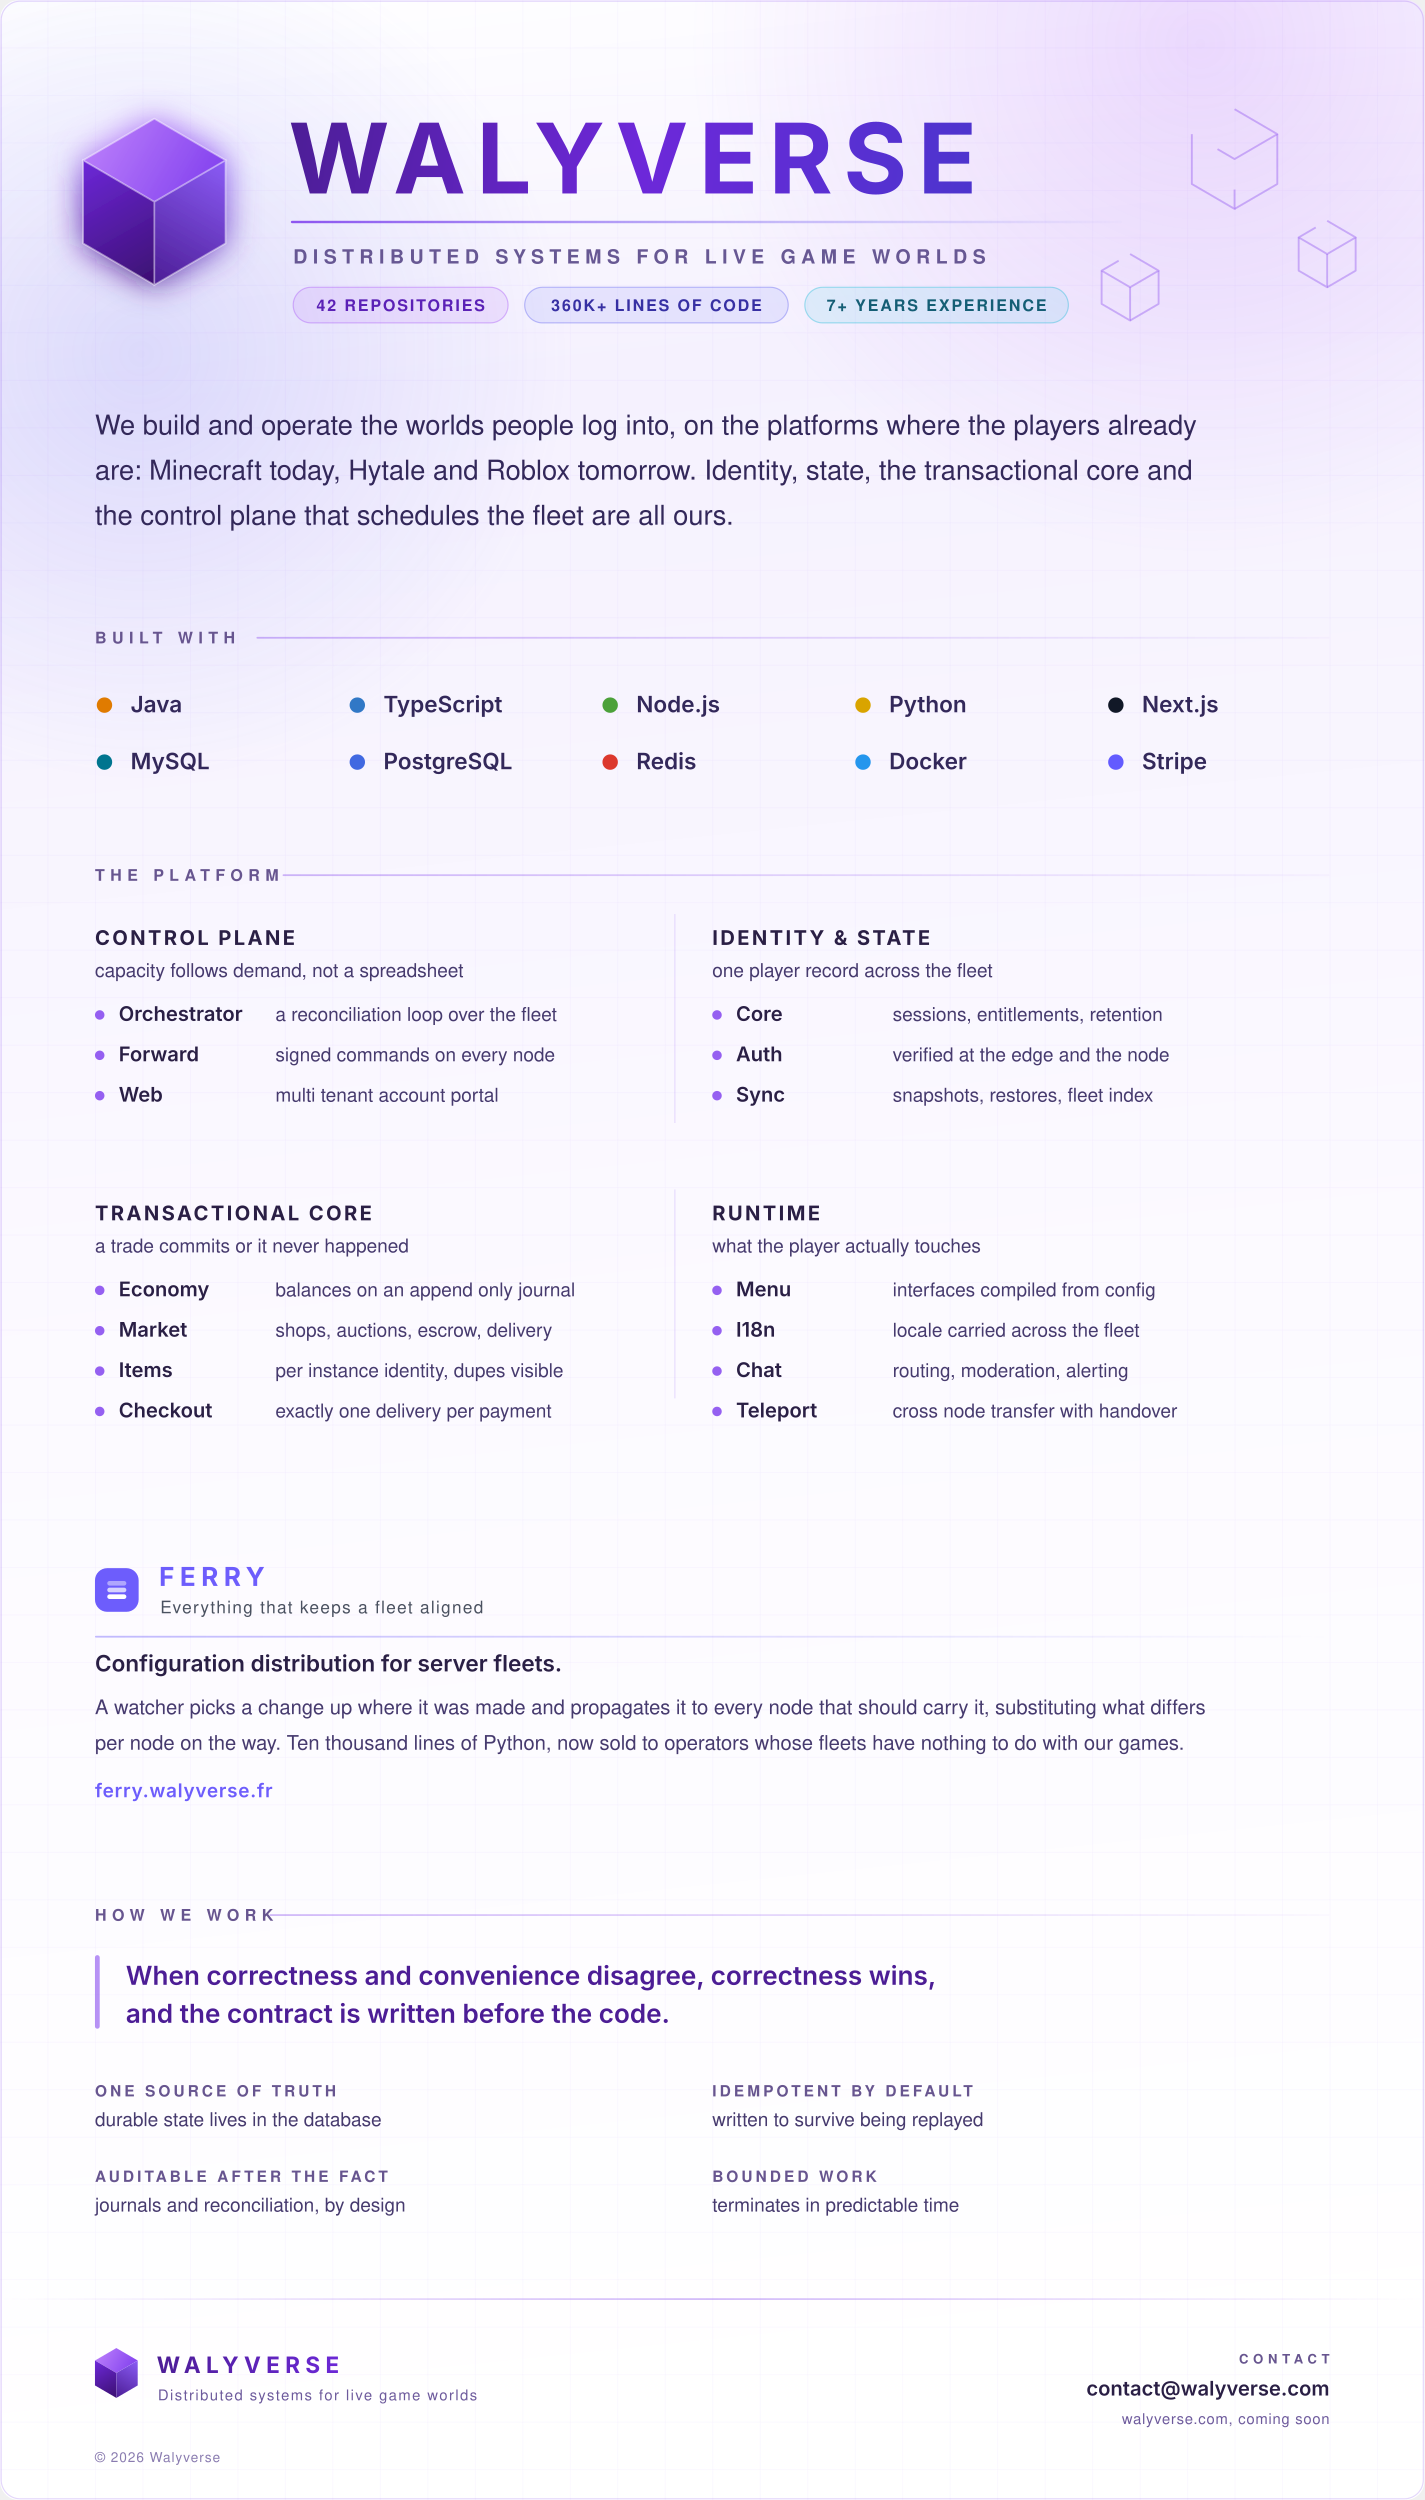
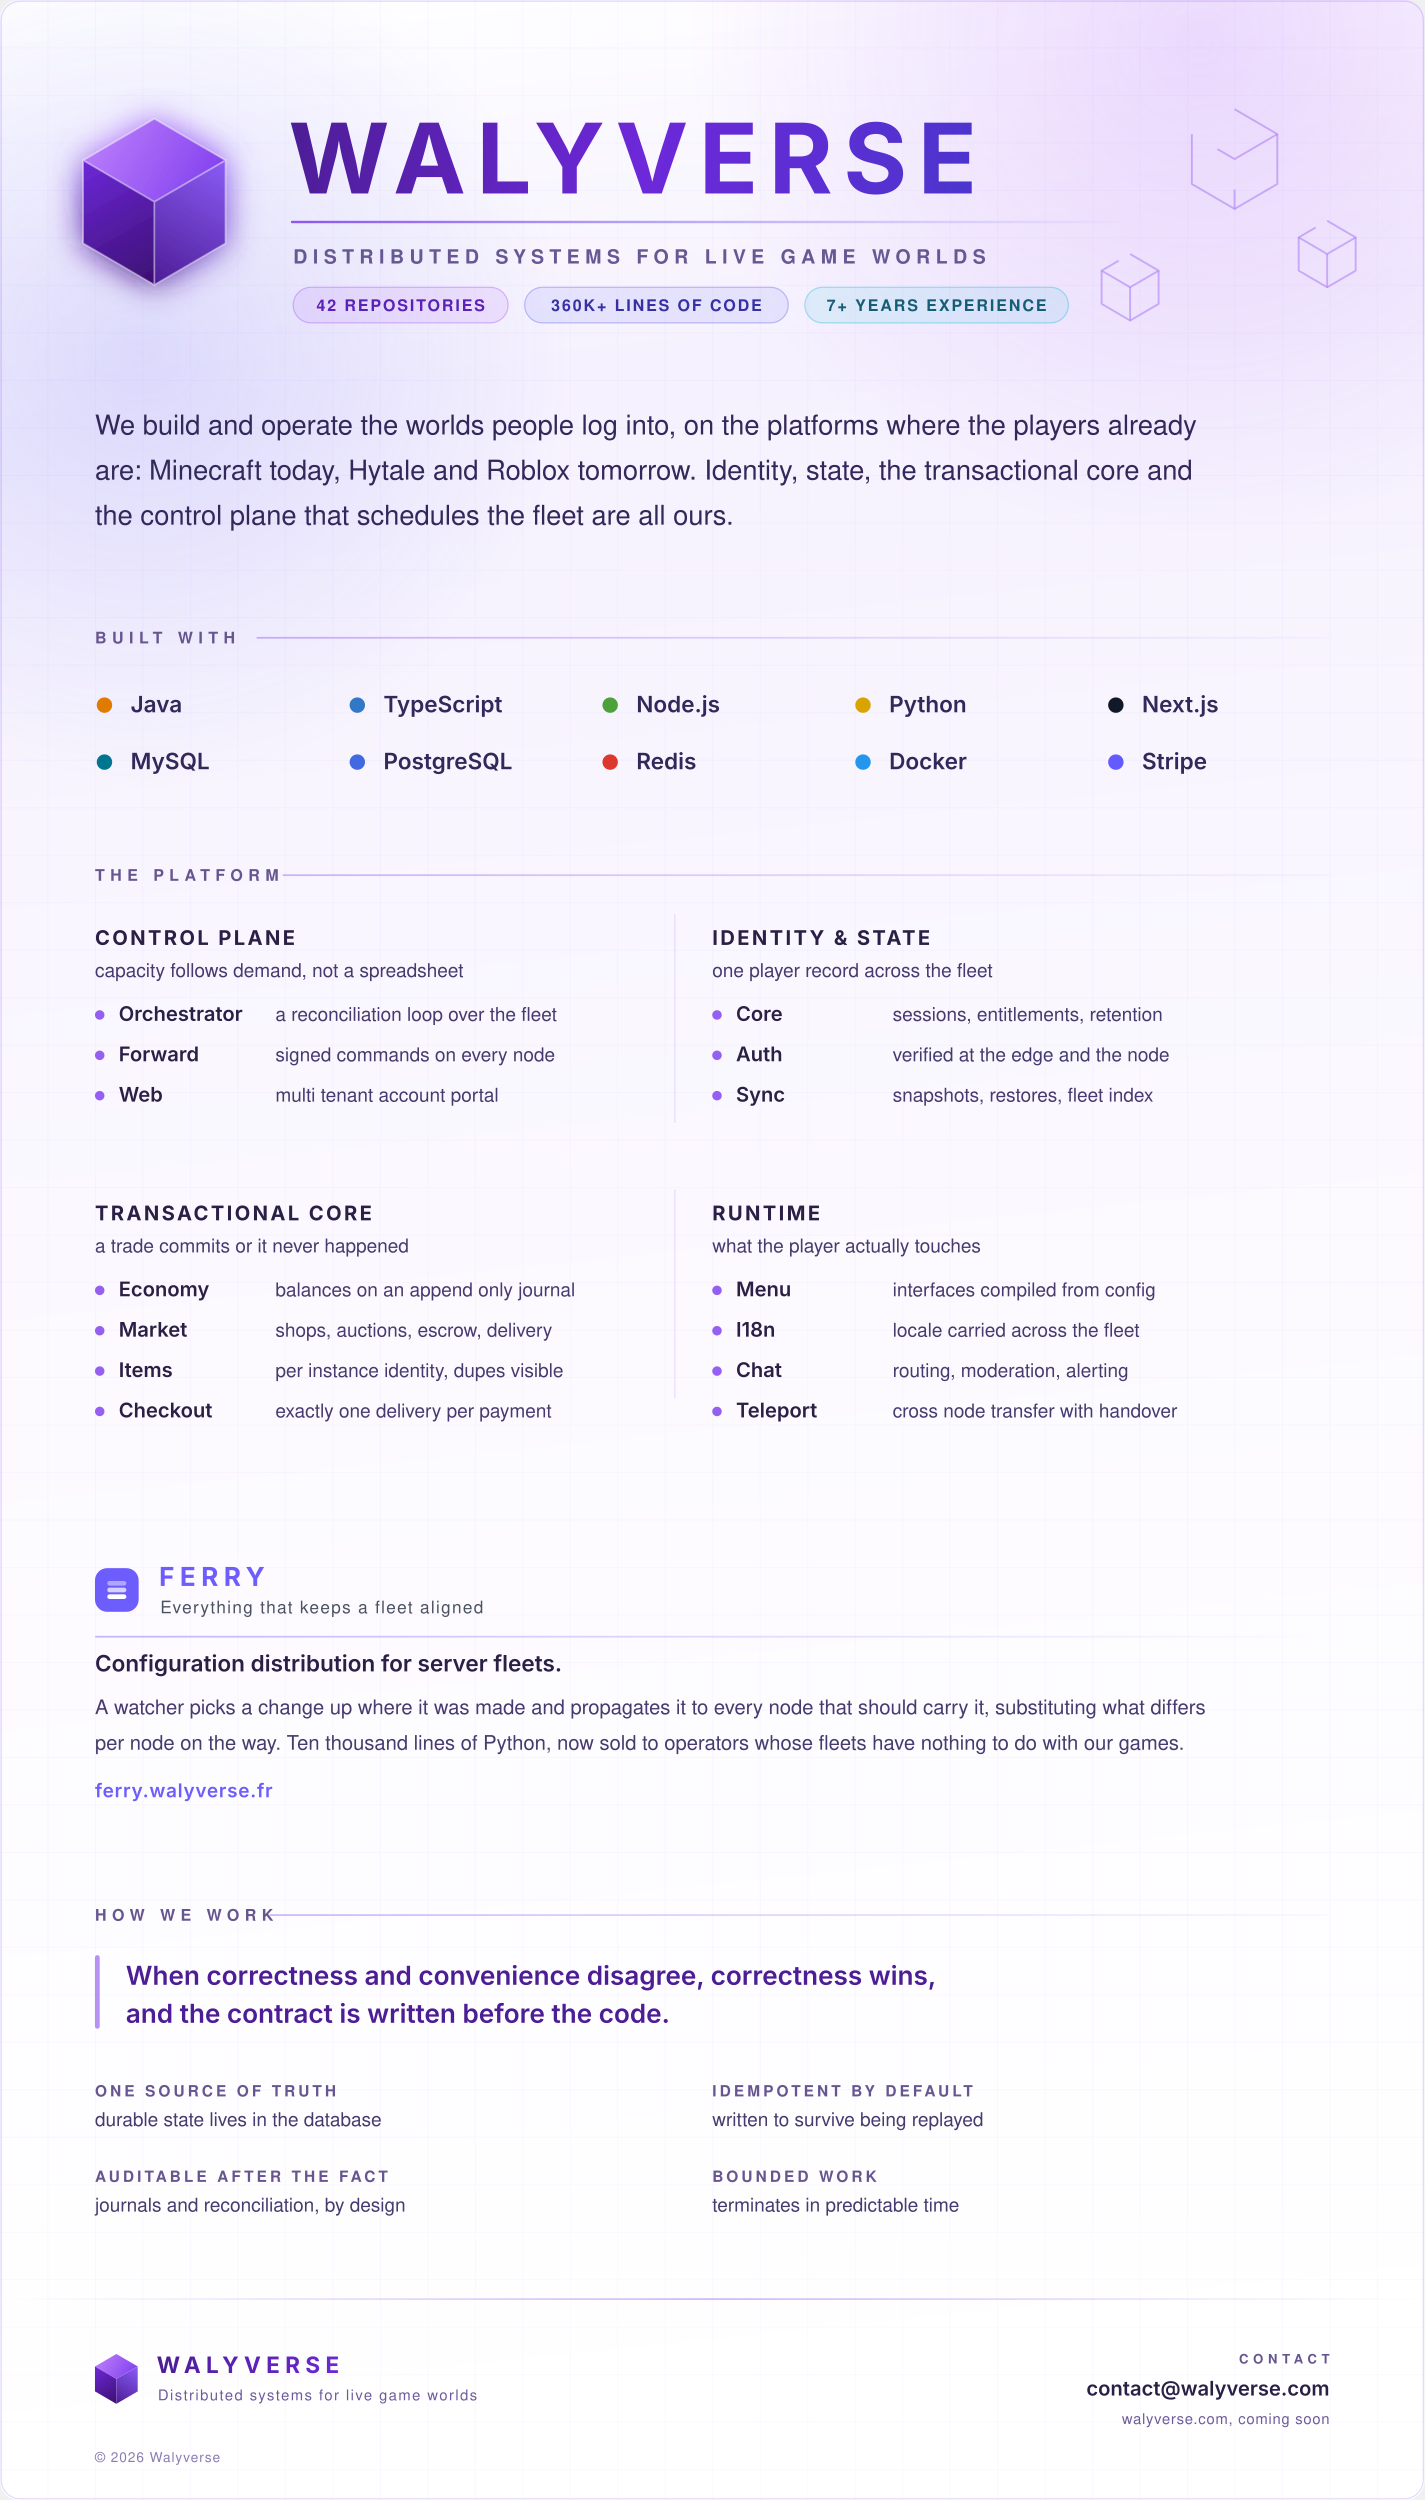
<svg xmlns="http://www.w3.org/2000/svg" width="1200" height="2106" viewBox="0 0 1200 2106" role="img" aria-label="Walyverse, distributed systems for live game worlds. 42 repositories, 360K+ lines of code, 7+ years, 50K+ players. Control plane, identity and state, transactional core, runtime. Ferry, configuration distribution for server fleets. Built with Java, TypeScript, Node.js, Python, Next.js, MySQL, PostgreSQL, Redis, Docker and Stripe. Contact contact@walyverse.com">
  <defs>
    <linearGradient id="bg" x1="0" y1="0" x2="220" y2="2106" gradientUnits="userSpaceOnUse">
      <stop offset="0" stop-color="#FFFFFF" />
      <stop offset=".17" stop-color="#F5F1FE" />
      <stop offset=".55" stop-color="#FCFAFF" />
      <stop offset="1" stop-color="#FFFFFF" />
    </linearGradient>
    <radialGradient id="glow" cx="0" cy="0" r="1" gradientUnits="userSpaceOnUse" gradientTransform="translate(1010 40) scale(430)">
      <stop offset="0" stop-color="#A855F7" stop-opacity=".20" />
      <stop offset="1" stop-color="#A855F7" stop-opacity="0" />
    </radialGradient>
    <radialGradient id="glow2" cx="0" cy="0" r="1" gradientUnits="userSpaceOnUse" gradientTransform="translate(120 300) scale(360)">
      <stop offset="0" stop-color="#6366F1" stop-opacity=".18" />
      <stop offset="1" stop-color="#6366F1" stop-opacity="0" />
    </radialGradient>
    <linearGradient id="word" x1="240" y1="90" x2="900" y2="190" gradientUnits="userSpaceOnUse">
      <stop offset="0" stop-color="#4C1D95" />
      <stop offset=".45" stop-color="#6D28D9" />
      <stop offset="1" stop-color="#4338CA" />
    </linearGradient>
    <linearGradient id="rule" x1="240" y1="0" x2="960" y2="0" gradientUnits="userSpaceOnUse">
      <stop offset="0" stop-color="#7C3AED" stop-opacity=".85" />
      <stop offset="1" stop-color="#6366F1" stop-opacity="0" />
    </linearGradient>
    <linearGradient id="srule" x1="0" y1="0" x2="1200" y2="0" gradientUnits="userSpaceOnUse">
      <stop offset="0" stop-color="#7C3AED" stop-opacity=".45" />
      <stop offset="1" stop-color="#7C3AED" stop-opacity="0" />
    </linearGradient>
    <linearGradient id="fline" x1="0" y1="0" x2="1200" y2="0" gradientUnits="userSpaceOnUse">
      <stop offset="0" stop-color="#7C3AED" stop-opacity="0" />
      <stop offset=".5" stop-color="#7C3AED" stop-opacity=".35" />
      <stop offset="1" stop-color="#7C3AED" stop-opacity="0" />
    </linearGradient>
    <linearGradient id="ftile" x1="80" y1="0" x2="124" y2="44" gradientUnits="userSpaceOnUse">
      <stop offset="0" stop-color="#6D5DFC" />
      <stop offset="1" stop-color="#9333EA" />
    </linearGradient>
    <linearGradient id="fword" x1="142" y1="0" x2="262" y2="26" gradientUnits="userSpaceOnUse">
      <stop offset="0" stop-color="#15171F" />
      <stop offset="1" stop-color="#6D5DFC" />
    </linearGradient>
    <linearGradient id="fsep" x1="80" y1="0" x2="1120" y2="0" gradientUnits="userSpaceOnUse">
      <stop offset="0" stop-color="#6D5DFC" stop-opacity=".42" />
      <stop offset="1" stop-color="#6D5DFC" stop-opacity="0" />
    </linearGradient>
    <linearGradient id="fw" x1="132" y1="46" x2="290" y2="70" gradientUnits="userSpaceOnUse">
      <stop offset="0" stop-color="#4C1D95" />
      <stop offset="1" stop-color="#6D28D9" />
    </linearGradient>
    <linearGradient id="cubeTop" x1="70" y1="100" x2="190" y2="170" gradientUnits="userSpaceOnUse">
      <stop offset="0" stop-color="#C084FC" />
      <stop offset="1" stop-color="#7C3AED" />
    </linearGradient>
    <linearGradient id="cubeL" x1="70" y1="135" x2="130" y2="240" gradientUnits="userSpaceOnUse">
      <stop offset="0" stop-color="#6D28D9" />
      <stop offset="1" stop-color="#3B0F70" />
    </linearGradient>
    <linearGradient id="cubeR" x1="190" y1="135" x2="130" y2="240" gradientUnits="userSpaceOnUse">
      <stop offset="0" stop-color="#8B5CF6" />
      <stop offset="1" stop-color="#4C1D95" />
    </linearGradient>
    <filter id="soft" x="-30%" y="-30%" width="160%" height="160%">
      <feGaussianBlur stdDeviation="14" result="b" />
      <feMerge>
        <feMergeNode in="b" />
        <feMergeNode in="SourceGraphic" />
      </feMerge>
    </filter>
    <pattern id="grid" width="40" height="40" patternUnits="userSpaceOnUse">
      <path d="M40 0H0V40" fill="none" stroke="#7C3AED" stroke-opacity=".055" stroke-width="1" />
    </pattern>
  </defs>
  <rect width="1200" height="2106" rx="16" fill="url(#bg)" />
  <rect width="1200" height="2106" rx="16" fill="url(#grid)" />
  <rect width="1200" height="2106" rx="16" fill="url(#glow)" />
  <rect width="1200" height="2106" rx="16" fill="url(#glow2)" />
  <style>
    .fl { animation: fl 7s ease-in-out infinite; }
    .f2 { animation-duration: 9s;  animation-delay: -3s; }
    .f3 { animation-duration: 11s; animation-delay: -6s; }
    @keyframes fl {
      0%, 100% { transform: translate(0, 0) }
      50%      { transform: translate(-8px, -20px) }
    }
    .tilt { animation: tilt 13s ease-in-out infinite;
            transform-box: fill-box; transform-origin: 50% 50%; }
    .t2 { animation-duration: 16s; animation-delay: -5s; }
    .t3 { animation-duration: 19s; animation-delay: -9s; }
    @keyframes tilt {
      0%, 100% { transform: rotate(-8deg) }
      50%      { transform: rotate(8deg) }
    }
    .dw { stroke-dasharray: 100; animation: dw 6s ease-in-out infinite; }
    @keyframes dw {
      0%   { stroke-dashoffset: 100 }
      32%  { stroke-dashoffset: 0 }
      68%  { stroke-dashoffset: 0 }
      100% { stroke-dashoffset: -100 }
    }
  </style>
  <g fill="none" stroke="#7C3AED" stroke-opacity=".42" stroke-width="1.6" stroke-linejoin="round" opacity=".8">
    <g class="fl f1">
      <g class="tilt t1">
        <path class="dw" pathLength="100" d="M1040 92 1076 113 1040 134 1004 113Z" style="animation-delay:0.00s" />
        <path class="dw" pathLength="100" d="M1004 113v42l36 21v-42" style="animation-delay:0.22s" />
        <path class="dw" pathLength="100" d="M1076 113v42l-36 21" style="animation-delay:0.44s" />
      </g>
    </g>
    <g class="fl f2">
      <g class="tilt t2">
        <path class="dw" pathLength="100" d="M1118 186 1142 200 1118 214 1094 200Z" style="animation-delay:2.00s" />
        <path class="dw" pathLength="100" d="M1094 200v28l24 14v-28" style="animation-delay:2.22s" />
        <path class="dw" pathLength="100" d="M1142 200v28l-24 14" style="animation-delay:2.44s" />
      </g>
    </g>
    <g class="fl f3">
      <g class="tilt t3">
        <path class="dw" pathLength="100" d="M952 214 976 228 952 242 928 228Z" style="animation-delay:4.00s" />
        <path class="dw" pathLength="100" d="M928 228v28l24 14v-28" style="animation-delay:4.22s" />
        <path class="dw" pathLength="100" d="M976 228v28l-24 14" style="animation-delay:4.44s" />
      </g>
    </g>
  </g>
  <g filter="url(#soft)">
    <path d="M130 100 190 135 130 170 70 135Z" fill="url(#cubeTop)" />
    <path d="M70 135 130 170v70l-60-35Z" fill="url(#cubeL)" />
    <path d="M190 135 130 170v70l60-35Z" fill="url(#cubeR)" />
  </g>
  <path d="M130 100 190 135 130 170 70 135Z M70 135 130 170v70l-60-35Z M190 135 130 170v70l60-35Z" fill="none" stroke="#FFFFFF" stroke-opacity=".45" stroke-width="1.5" />
  <text x="243" y="163" font-family="'Segoe UI Semibold','Segoe UI',Inter,'Helvetica Neue',Helvetica,Arial,sans-serif" font-size="82" font-weight="700" fill="url(#word)" letter-spacing="9" textLength="632" lengthAdjust="spacingAndGlyphs">WALYVERSE</text>
  <rect x="245" y="186" width="700" height="2" rx="1" fill="url(#rule)" />
  <text x="247" y="222" font-family="'Segoe UI','Helvetica Neue',Helvetica,Arial,sans-serif" font-size="16.5" font-weight="600" fill="#5B4B8A" letter-spacing="4.6" fill-opacity=".92" textLength="553" lengthAdjust="spacingAndGlyphs">DISTRIBUTED SYSTEMS FOR LIVE GAME WORLDS</text>
  <g font-family="'Segoe UI','Helvetica Neue',Helvetica,Arial,sans-serif" font-size="13.5" font-weight="600" letter-spacing="1.6" lengthAdjust="spacingAndGlyphs">
    <rect x="247" y="242" width="181" height="30" rx="15" fill="#A855F7" fill-opacity=".12" stroke="#A855F7" stroke-opacity=".40" />
    <text x="337.5" y="262" text-anchor="middle" textLength="151" fill="#5B21B6">42 REPOSITORIES</text>
    <rect x="442" y="242" width="222" height="30" rx="15" fill="#6366F1" fill-opacity=".12" stroke="#6366F1" stroke-opacity=".40" />
    <text x="553.0" y="262" text-anchor="middle" textLength="192" fill="#3730A3">360K+ LINES OF CODE</text>
    <rect x="678" y="242" width="222" height="30" rx="15" fill="#06B6D4" fill-opacity=".10" stroke="#06B6D4" stroke-opacity=".35" />
    <text x="789.0" y="262" text-anchor="middle" textLength="192" fill="#155E75">7+ YEARS EXPERIENCE</text>
  </g>
  <text x="80" y="366" font-family="'Segoe UI','Helvetica Neue',Helvetica,Arial,sans-serif" font-size="23" font-weight="400" fill="#33285A">We build and operate the worlds people log into, on the platforms where the players already</text>
  <text x="80" y="404" font-family="'Segoe UI','Helvetica Neue',Helvetica,Arial,sans-serif" font-size="23" font-weight="400" fill="#33285A">are: Minecraft today, Hytale and Roblox tomorrow. Identity, state, the transactional core and</text>
  <text x="80" y="442" font-family="'Segoe UI','Helvetica Neue',Helvetica,Arial,sans-serif" font-size="23" font-weight="400" fill="#33285A">the control plane that schedules the fleet are all ours.</text>
  <text x="80" y="542" font-family="'Segoe UI','Helvetica Neue',Helvetica,Arial,sans-serif" font-size="13.5" font-weight="700" fill="#67558F" letter-spacing="4.6">BUILT WITH</text>
  <rect x="216" y="536.5" width="904" height="1.5" rx=".75" fill="url(#srule)" />
  <g font-family="'Segoe UI Semibold','Segoe UI',Inter,'Helvetica Neue',Helvetica,Arial,sans-serif" font-size="19" font-weight="600" fill="#33285A">
    <circle cx="88" cy="594" r="6.5" fill="#E07B00" />
    <text x="110" y="600">Java</text>
    <circle cx="301" cy="594" r="6.5" fill="#3178C6" />
    <text x="323" y="600">TypeScript</text>
    <circle cx="514" cy="594" r="6.5" fill="#4CA13A" />
    <text x="536" y="600">Node.js</text>
    <circle cx="727" cy="594" r="6.5" fill="#D9A400" />
    <text x="749" y="600">Python</text>
    <circle cx="940" cy="594" r="6.5" fill="#111827" />
    <text x="962" y="600">Next.js</text>
    <circle cx="88" cy="642" r="6.5" fill="#00758F" />
    <text x="110" y="648">MySQL</text>
    <circle cx="301" cy="642" r="6.5" fill="#4169E1" />
    <text x="323" y="648">PostgreSQL</text>
    <circle cx="514" cy="642" r="6.5" fill="#DC382D" />
    <text x="536" y="648">Redis</text>
    <circle cx="727" cy="642" r="6.5" fill="#2496ED" />
    <text x="749" y="648">Docker</text>
    <circle cx="940" cy="642" r="6.5" fill="#635BFF" />
    <text x="962" y="648">Stripe</text>
  </g>
  <text x="80" y="742" font-family="'Segoe UI','Helvetica Neue',Helvetica,Arial,sans-serif" font-size="13.5" font-weight="700" fill="#67558F" letter-spacing="4.6">THE PLATFORM</text>
  <rect x="238" y="736.5" width="882" height="1.5" rx=".75" fill="url(#srule)" />
  <text x="80.0" y="796" font-family="'Segoe UI Semibold','Segoe UI',Inter,'Helvetica Neue',Helvetica,Arial,sans-serif" font-size="17" font-weight="700" fill="#2A1F45" letter-spacing="2">CONTROL PLANE</text>
  <text x="80.0" y="823" font-family="'Segoe UI','Helvetica Neue',Helvetica,Arial,sans-serif" font-size="16" font-weight="400" fill="#463A6E">capacity follows demand, not a spreadsheet</text>
  <circle cx="84.0" cy="855" r="4" fill="#7C3AED" fill-opacity=".8" />
  <text x="100.0" y="860" font-family="'Segoe UI Semibold','Segoe UI',Inter,'Helvetica Neue',Helvetica,Arial,sans-serif" font-size="17" font-weight="600" fill="#2A1F45">Orchestrator</text>
  <text x="232.0" y="860" font-family="'Segoe UI','Helvetica Neue',Helvetica,Arial,sans-serif" font-size="16" font-weight="400" fill="#463A6E">a reconciliation loop over the fleet</text>
  <circle cx="84.0" cy="889" r="4" fill="#7C3AED" fill-opacity=".8" />
  <text x="100.0" y="894" font-family="'Segoe UI Semibold','Segoe UI',Inter,'Helvetica Neue',Helvetica,Arial,sans-serif" font-size="17" font-weight="600" fill="#2A1F45">Forward</text>
  <text x="232.0" y="894" font-family="'Segoe UI','Helvetica Neue',Helvetica,Arial,sans-serif" font-size="16" font-weight="400" fill="#463A6E">signed commands on every node</text>
  <circle cx="84.0" cy="923" r="4" fill="#7C3AED" fill-opacity=".8" />
  <text x="100.0" y="928" font-family="'Segoe UI Semibold','Segoe UI',Inter,'Helvetica Neue',Helvetica,Arial,sans-serif" font-size="17" font-weight="600" fill="#2A1F45">Web</text>
  <text x="232.0" y="928" font-family="'Segoe UI','Helvetica Neue',Helvetica,Arial,sans-serif" font-size="16" font-weight="400" fill="#463A6E">multi tenant account portal</text>
  <rect x="568.0" y="770" width="1" height="176" fill="#7C3AED" fill-opacity=".16" />
  <text x="600.0" y="796" font-family="'Segoe UI Semibold','Segoe UI',Inter,'Helvetica Neue',Helvetica,Arial,sans-serif" font-size="17" font-weight="700" fill="#2A1F45" letter-spacing="2">IDENTITY &amp; STATE</text>
  <text x="600.0" y="823" font-family="'Segoe UI','Helvetica Neue',Helvetica,Arial,sans-serif" font-size="16" font-weight="400" fill="#463A6E">one player record across the fleet</text>
  <circle cx="604.0" cy="855" r="4" fill="#7C3AED" fill-opacity=".8" />
  <text x="620.0" y="860" font-family="'Segoe UI Semibold','Segoe UI',Inter,'Helvetica Neue',Helvetica,Arial,sans-serif" font-size="17" font-weight="600" fill="#2A1F45">Core</text>
  <text x="752.0" y="860" font-family="'Segoe UI','Helvetica Neue',Helvetica,Arial,sans-serif" font-size="16" font-weight="400" fill="#463A6E">sessions, entitlements, retention</text>
  <circle cx="604.0" cy="889" r="4" fill="#7C3AED" fill-opacity=".8" />
  <text x="620.0" y="894" font-family="'Segoe UI Semibold','Segoe UI',Inter,'Helvetica Neue',Helvetica,Arial,sans-serif" font-size="17" font-weight="600" fill="#2A1F45">Auth</text>
  <text x="752.0" y="894" font-family="'Segoe UI','Helvetica Neue',Helvetica,Arial,sans-serif" font-size="16" font-weight="400" fill="#463A6E">verified at the edge and the node</text>
  <circle cx="604.0" cy="923" r="4" fill="#7C3AED" fill-opacity=".8" />
  <text x="620.0" y="928" font-family="'Segoe UI Semibold','Segoe UI',Inter,'Helvetica Neue',Helvetica,Arial,sans-serif" font-size="17" font-weight="600" fill="#2A1F45">Sync</text>
  <text x="752.0" y="928" font-family="'Segoe UI','Helvetica Neue',Helvetica,Arial,sans-serif" font-size="16" font-weight="400" fill="#463A6E">snapshots, restores, fleet index</text>
  <text x="80.0" y="1028" font-family="'Segoe UI Semibold','Segoe UI',Inter,'Helvetica Neue',Helvetica,Arial,sans-serif" font-size="17" font-weight="700" fill="#2A1F45" letter-spacing="2">TRANSACTIONAL CORE</text>
  <text x="80.0" y="1055" font-family="'Segoe UI','Helvetica Neue',Helvetica,Arial,sans-serif" font-size="16" font-weight="400" fill="#463A6E">a trade commits or it never happened</text>
  <circle cx="84.0" cy="1087" r="4" fill="#7C3AED" fill-opacity=".8" />
  <text x="100.0" y="1092" font-family="'Segoe UI Semibold','Segoe UI',Inter,'Helvetica Neue',Helvetica,Arial,sans-serif" font-size="17" font-weight="600" fill="#2A1F45">Economy</text>
  <text x="232.0" y="1092" font-family="'Segoe UI','Helvetica Neue',Helvetica,Arial,sans-serif" font-size="16" font-weight="400" fill="#463A6E">balances on an append only journal</text>
  <circle cx="84.0" cy="1121" r="4" fill="#7C3AED" fill-opacity=".8" />
  <text x="100.0" y="1126" font-family="'Segoe UI Semibold','Segoe UI',Inter,'Helvetica Neue',Helvetica,Arial,sans-serif" font-size="17" font-weight="600" fill="#2A1F45">Market</text>
  <text x="232.0" y="1126" font-family="'Segoe UI','Helvetica Neue',Helvetica,Arial,sans-serif" font-size="16" font-weight="400" fill="#463A6E">shops, auctions, escrow, delivery</text>
  <circle cx="84.0" cy="1155" r="4" fill="#7C3AED" fill-opacity=".8" />
  <text x="100.0" y="1160" font-family="'Segoe UI Semibold','Segoe UI',Inter,'Helvetica Neue',Helvetica,Arial,sans-serif" font-size="17" font-weight="600" fill="#2A1F45">Items</text>
  <text x="232.0" y="1160" font-family="'Segoe UI','Helvetica Neue',Helvetica,Arial,sans-serif" font-size="16" font-weight="400" fill="#463A6E">per instance identity, dupes visible</text>
  <circle cx="84.0" cy="1189" r="4" fill="#7C3AED" fill-opacity=".8" />
  <text x="100.0" y="1194" font-family="'Segoe UI Semibold','Segoe UI',Inter,'Helvetica Neue',Helvetica,Arial,sans-serif" font-size="17" font-weight="600" fill="#2A1F45">Checkout</text>
  <text x="232.0" y="1194" font-family="'Segoe UI','Helvetica Neue',Helvetica,Arial,sans-serif" font-size="16" font-weight="400" fill="#463A6E">exactly one delivery per payment</text>
  <rect x="568.0" y="1002" width="1" height="176" fill="#7C3AED" fill-opacity=".16" />
  <text x="600.0" y="1028" font-family="'Segoe UI Semibold','Segoe UI',Inter,'Helvetica Neue',Helvetica,Arial,sans-serif" font-size="17" font-weight="700" fill="#2A1F45" letter-spacing="2">RUNTIME</text>
  <text x="600.0" y="1055" font-family="'Segoe UI','Helvetica Neue',Helvetica,Arial,sans-serif" font-size="16" font-weight="400" fill="#463A6E">what the player actually touches</text>
  <circle cx="604.0" cy="1087" r="4" fill="#7C3AED" fill-opacity=".8" />
  <text x="620.0" y="1092" font-family="'Segoe UI Semibold','Segoe UI',Inter,'Helvetica Neue',Helvetica,Arial,sans-serif" font-size="17" font-weight="600" fill="#2A1F45">Menu</text>
  <text x="752.0" y="1092" font-family="'Segoe UI','Helvetica Neue',Helvetica,Arial,sans-serif" font-size="16" font-weight="400" fill="#463A6E">interfaces compiled from config</text>
  <circle cx="604.0" cy="1121" r="4" fill="#7C3AED" fill-opacity=".8" />
  <text x="620.0" y="1126" font-family="'Segoe UI Semibold','Segoe UI',Inter,'Helvetica Neue',Helvetica,Arial,sans-serif" font-size="17" font-weight="600" fill="#2A1F45">I18n</text>
  <text x="752.0" y="1126" font-family="'Segoe UI','Helvetica Neue',Helvetica,Arial,sans-serif" font-size="16" font-weight="400" fill="#463A6E">locale carried across the fleet</text>
  <circle cx="604.0" cy="1155" r="4" fill="#7C3AED" fill-opacity=".8" />
  <text x="620.0" y="1160" font-family="'Segoe UI Semibold','Segoe UI',Inter,'Helvetica Neue',Helvetica,Arial,sans-serif" font-size="17" font-weight="600" fill="#2A1F45">Chat</text>
  <text x="752.0" y="1160" font-family="'Segoe UI','Helvetica Neue',Helvetica,Arial,sans-serif" font-size="16" font-weight="400" fill="#463A6E">routing, moderation, alerting</text>
  <circle cx="604.0" cy="1189" r="4" fill="#7C3AED" fill-opacity=".8" />
  <text x="620.0" y="1194" font-family="'Segoe UI Semibold','Segoe UI',Inter,'Helvetica Neue',Helvetica,Arial,sans-serif" font-size="17" font-weight="600" fill="#2A1F45">Teleport</text>
  <text x="752.0" y="1194" font-family="'Segoe UI','Helvetica Neue',Helvetica,Arial,sans-serif" font-size="16" font-weight="400" fill="#463A6E">cross node transfer with handover</text>
  <g transform="translate(80,1321) scale(1.15)">
    <rect width="32" height="32" rx="9" fill="url(#ftile)" />
    <g fill="#fff">
      <rect x="9" y="9.4" width="14" height="3.4" rx="1.7" opacity=".45" />
      <rect x="9" y="14.3" width="14" height="3.4" rx="1.7" opacity=".72" />
      <rect x="9" y="19.2" width="14" height="3.4" rx="1.7" />
    </g>
  </g>
  <text x="134" y="1336" font-family="'Segoe UI Semibold','Segoe UI',Inter,'Helvetica Neue',Helvetica,Arial,sans-serif" font-size="22" font-weight="700" fill="url(#fword)" letter-spacing="4.6" textLength="92" lengthAdjust="spacingAndGlyphs">FERRY</text>
  <text x="135" y="1359" font-family="'Segoe UI','Helvetica Neue',Helvetica,Arial,sans-serif" font-size="14.5" font-weight="400" fill="#4A5160" letter-spacing="1.1">Everything that keeps a fleet aligned</text>
  <rect x="80" y="1378" width="1040" height="1.5" rx=".75" fill="url(#fsep)" />
  <text x="80" y="1408" font-family="'Segoe UI Semibold','Segoe UI',Inter,'Helvetica Neue',Helvetica,Arial,sans-serif" font-size="19" font-weight="600" fill="#2A1F45">Configuration distribution for server fleets.</text>
  <text x="80" y="1444" font-family="'Segoe UI','Helvetica Neue',Helvetica,Arial,sans-serif" font-size="17" font-weight="400" fill="#463A6E">A watcher picks a change up where it was made and propagates it to every node that should carry it, substituting what differs</text>
  <text x="80" y="1474" font-family="'Segoe UI','Helvetica Neue',Helvetica,Arial,sans-serif" font-size="17" font-weight="400" fill="#463A6E">per node on the way. Ten thousand lines of Python, now sold to operators whose fleets have nothing to do with our games.</text>
  <text x="80" y="1514" font-family="'Segoe UI Semibold','Segoe UI',Inter,'Helvetica Neue',Helvetica,Arial,sans-serif" font-size="16" font-weight="600" fill="#6D5DFC" letter-spacing=".6">ferry.walyverse.fr</text>
  <text x="80" y="1618" font-family="'Segoe UI','Helvetica Neue',Helvetica,Arial,sans-serif" font-size="13.5" font-weight="700" fill="#67558F" letter-spacing="4.6">HOW WE WORK</text>
  <rect x="227" y="1612.5" width="893" height="1.5" rx=".75" fill="url(#srule)" />
  <rect x="80" y="1647" width="4" height="62" rx="2" fill="#7C3AED" fill-opacity=".55" />
  <text x="106" y="1672" font-family="'Segoe UI Semibold','Segoe UI',Inter,'Helvetica Neue',Helvetica,Arial,sans-serif" font-size="22" font-weight="600" fill="#4C1D95">When correctness and convenience disagree, correctness wins,</text>
  <text x="106" y="1704" font-family="'Segoe UI Semibold','Segoe UI',Inter,'Helvetica Neue',Helvetica,Arial,sans-serif" font-size="22" font-weight="600" fill="#4C1D95">and the contract is written before the code.</text>
  <text x="80.0" y="1766" font-family="'Segoe UI','Helvetica Neue',Helvetica,Arial,sans-serif" font-size="13" font-weight="700" fill="#67558F" letter-spacing="2.6">ONE SOURCE OF TRUTH</text>
  <text x="80.0" y="1791" font-family="'Segoe UI','Helvetica Neue',Helvetica,Arial,sans-serif" font-size="16" font-weight="400" fill="#463A6E">durable state lives in the database</text>
  <text x="600.0" y="1766" font-family="'Segoe UI','Helvetica Neue',Helvetica,Arial,sans-serif" font-size="13" font-weight="700" fill="#67558F" letter-spacing="2.6">IDEMPOTENT BY DEFAULT</text>
  <text x="600.0" y="1791" font-family="'Segoe UI','Helvetica Neue',Helvetica,Arial,sans-serif" font-size="16" font-weight="400" fill="#463A6E">written to survive being replayed</text>
  <text x="80.0" y="1838" font-family="'Segoe UI','Helvetica Neue',Helvetica,Arial,sans-serif" font-size="13" font-weight="700" fill="#67558F" letter-spacing="2.6">AUDITABLE AFTER THE FACT</text>
  <text x="80.0" y="1863" font-family="'Segoe UI','Helvetica Neue',Helvetica,Arial,sans-serif" font-size="16" font-weight="400" fill="#463A6E">journals and reconciliation, by design</text>
  <text x="600.0" y="1838" font-family="'Segoe UI','Helvetica Neue',Helvetica,Arial,sans-serif" font-size="13" font-weight="700" fill="#67558F" letter-spacing="2.6">BOUNDED WORK</text>
  <text x="600.0" y="1863" font-family="'Segoe UI','Helvetica Neue',Helvetica,Arial,sans-serif" font-size="16" font-weight="400" fill="#463A6E">terminates in predictable time</text>
  <g transform="translate(0,1936)">
    <rect x="0" y="0" width="1200" height="1.5" fill="url(#fline)" />
-     <g transform="translate(80,42) scale(0.3) translate(-70,-100)">
+     <g transform="translate(80,47) scale(0.3) translate(-70,-100)">
      <path d="M130 100 190 135 130 170 70 135Z" fill="url(#cubeTop)" />
      <path d="M70 135 130 170v70l-60-35Z" fill="url(#cubeL)" />
      <path d="M190 135 130 170v70l60-35Z" fill="url(#cubeR)" />
    </g>
    <text x="132" y="63" font-family="'Segoe UI Semibold','Segoe UI',Inter,'Helvetica Neue',Helvetica,Arial,sans-serif" font-size="19" font-weight="700" fill="url(#fw)" letter-spacing="4.5" textLength="153" lengthAdjust="spacingAndGlyphs">WALYVERSE</text>
    <text x="133" y="86" font-family="'Segoe UI','Helvetica Neue',Helvetica,Arial,sans-serif" font-size="12.5" font-weight="400" fill="#6D5A9C" letter-spacing="1.2" textLength="315" lengthAdjust="spacingAndGlyphs">Distributed systems for live game worlds</text>
    <text x="1120" y="55" font-family="'Segoe UI','Helvetica Neue',Helvetica,Arial,sans-serif" font-size="11" font-weight="700" fill="#67558F" letter-spacing="4" text-anchor="end" textLength="78" lengthAdjust="spacingAndGlyphs">CONTACT</text>
    <text x="1120" y="82" font-family="'Segoe UI Semibold','Segoe UI',Inter,'Helvetica Neue',Helvetica,Arial,sans-serif" font-size="17" font-weight="600" fill="#2A1F45" text-anchor="end" textLength="185" lengthAdjust="spacingAndGlyphs">contact@walyverse.com</text>
    <text x="1120" y="106" font-family="'Segoe UI','Helvetica Neue',Helvetica,Arial,sans-serif" font-size="12.5" font-weight="400" fill="#6D5A9C" letter-spacing=".6" text-anchor="end" textLength="172" lengthAdjust="spacingAndGlyphs">walyverse.com, coming soon</text>
    <text x="80" y="138" font-family="'Segoe UI','Helvetica Neue',Helvetica,Arial,sans-serif" font-size="11.5" font-weight="400" fill="#8A7CB0" letter-spacing=".8">© 2026 Walyverse</text>
  </g>
  <rect x="1" y="1" width="1198" height="2104" rx="16" fill="none" stroke="#7C3AED" stroke-opacity=".20" />
</svg>
